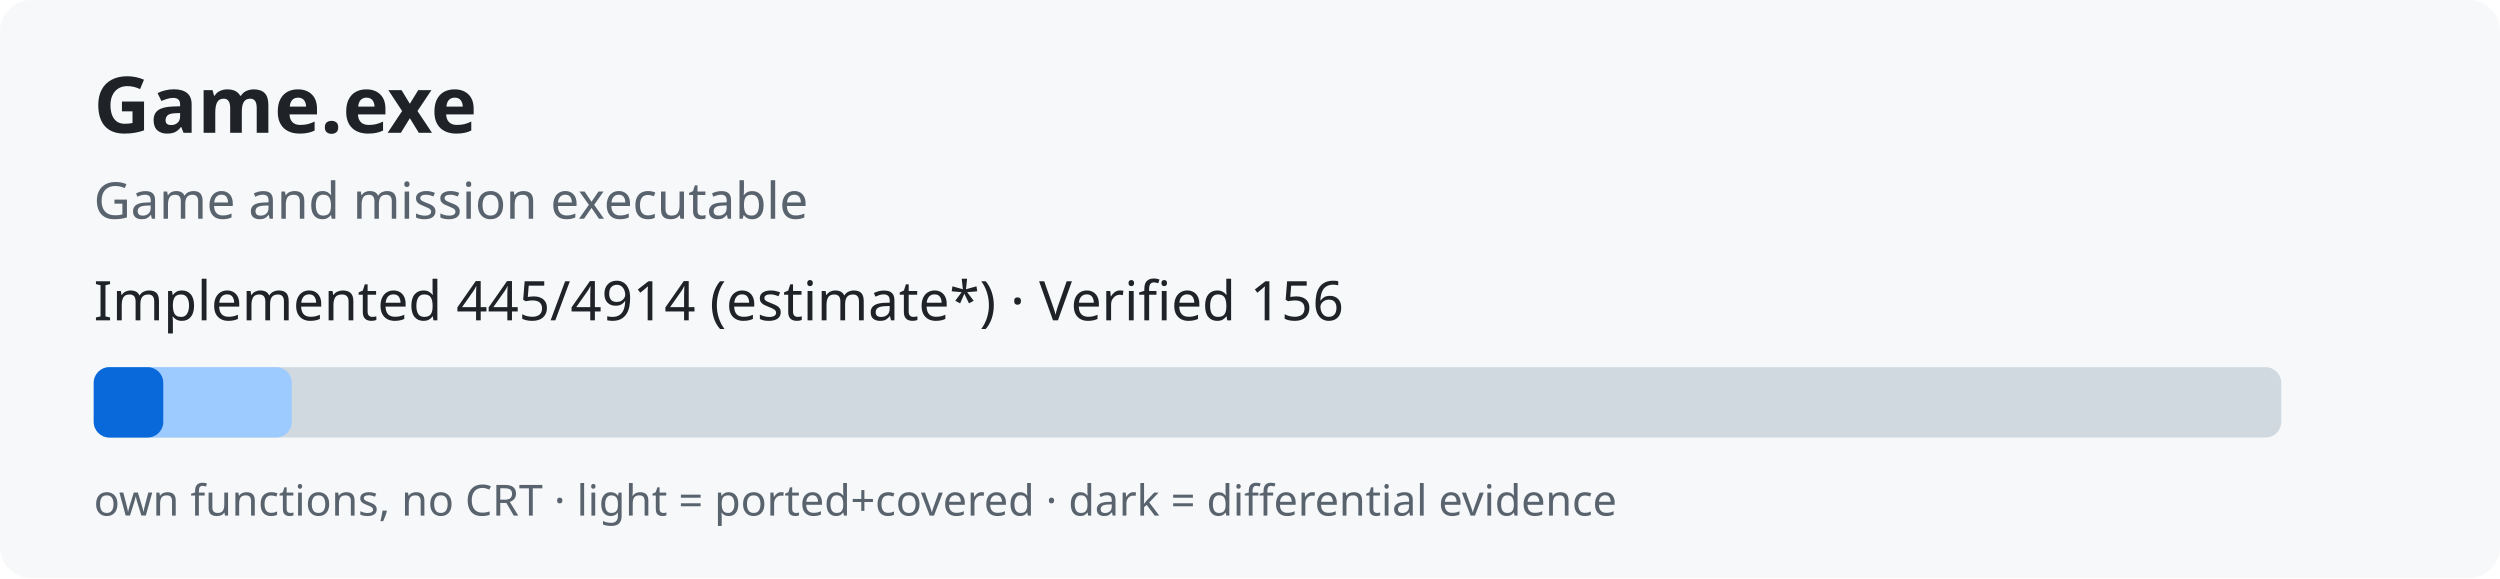
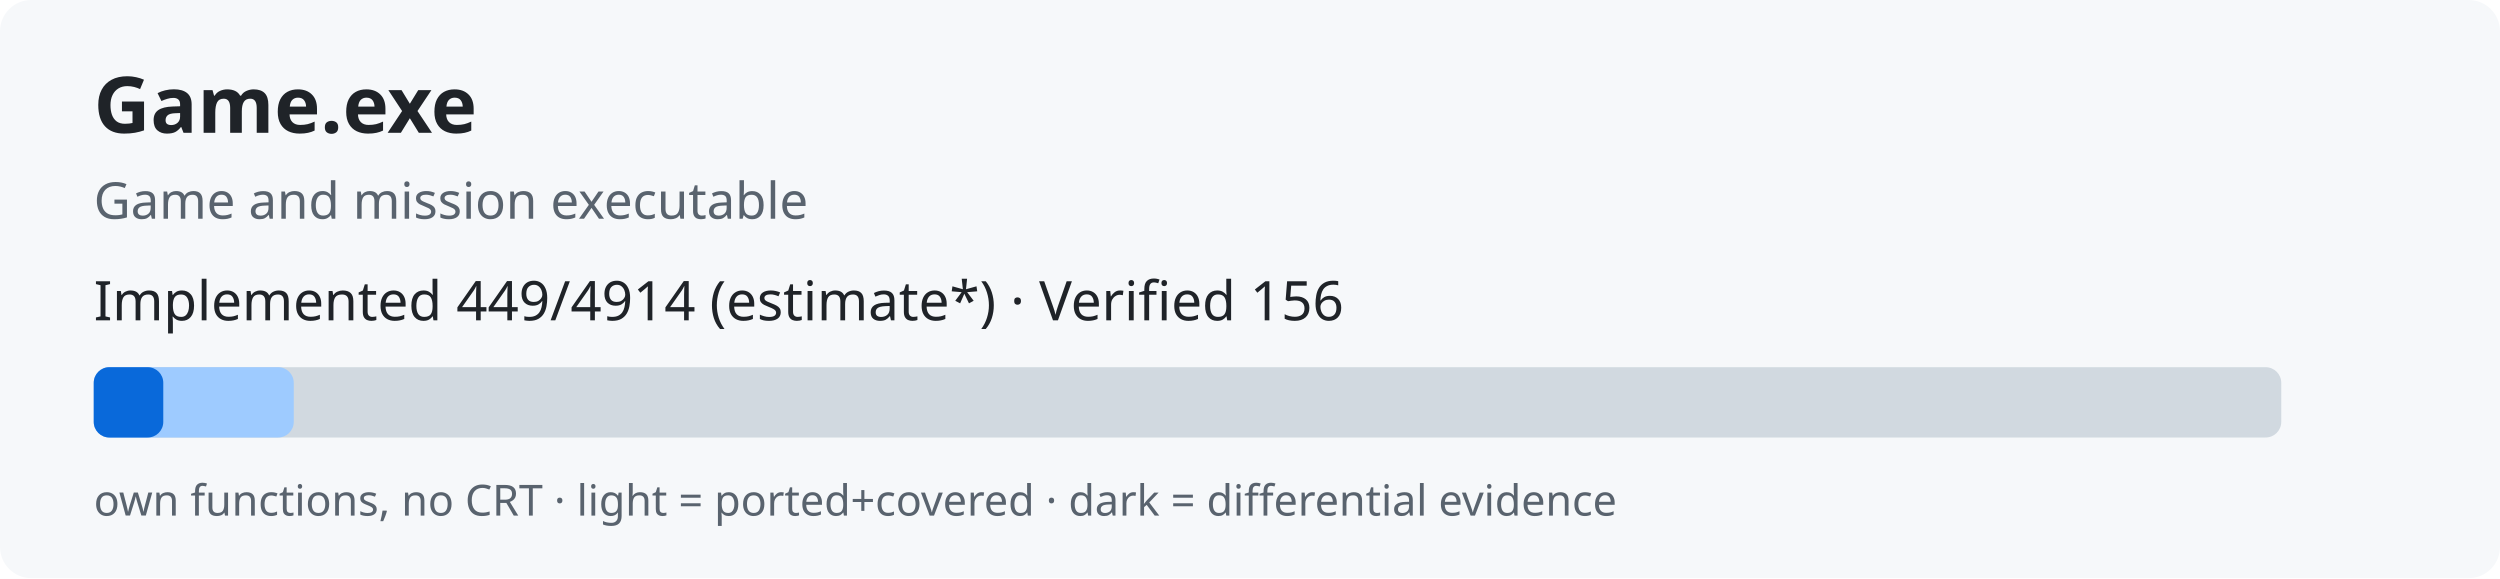
<svg xmlns="http://www.w3.org/2000/svg" width="640" height="148" role="img">
  <rect width="640" height="148" rx="8" fill="#f6f8fa" />
  <text x="24" y="34" font-family="sans-serif" font-size="20" font-weight="bold" fill="#1f2328">Game.exe</text>
  <text x="24" y="56" font-family="sans-serif" font-size="13" fill="#59636e">Game and mission executable</text>
-   <text x="24" y="82" font-family="sans-serif" font-size="14" fill="#1f2328">Implemented 445/4914 (estimate*) · Verified 156</text>
+   <text x="24" y="82" font-family="sans-serif" font-size="14" fill="#1f2328">Implemented 449/4914 (estimate*) · Verified 156</text>
  <rect x="24" y="94" width="560" height="18" rx="4" fill="#d1d9e0" />
-   <rect x="24" y="94" width="50.7" height="18" rx="4" fill="#9ecbff" />
+   <rect x="24" y="94" width="51.2" height="18" rx="4" fill="#9ecbff" />
  <rect x="24" y="94" width="17.8" height="18" rx="4" fill="#0969da" />
  <text x="24" y="132" font-family="sans-serif" font-size="11" fill="#59636e">own functions, no CRT · light = ported+covered · dark = differential evidence</text>
</svg>
